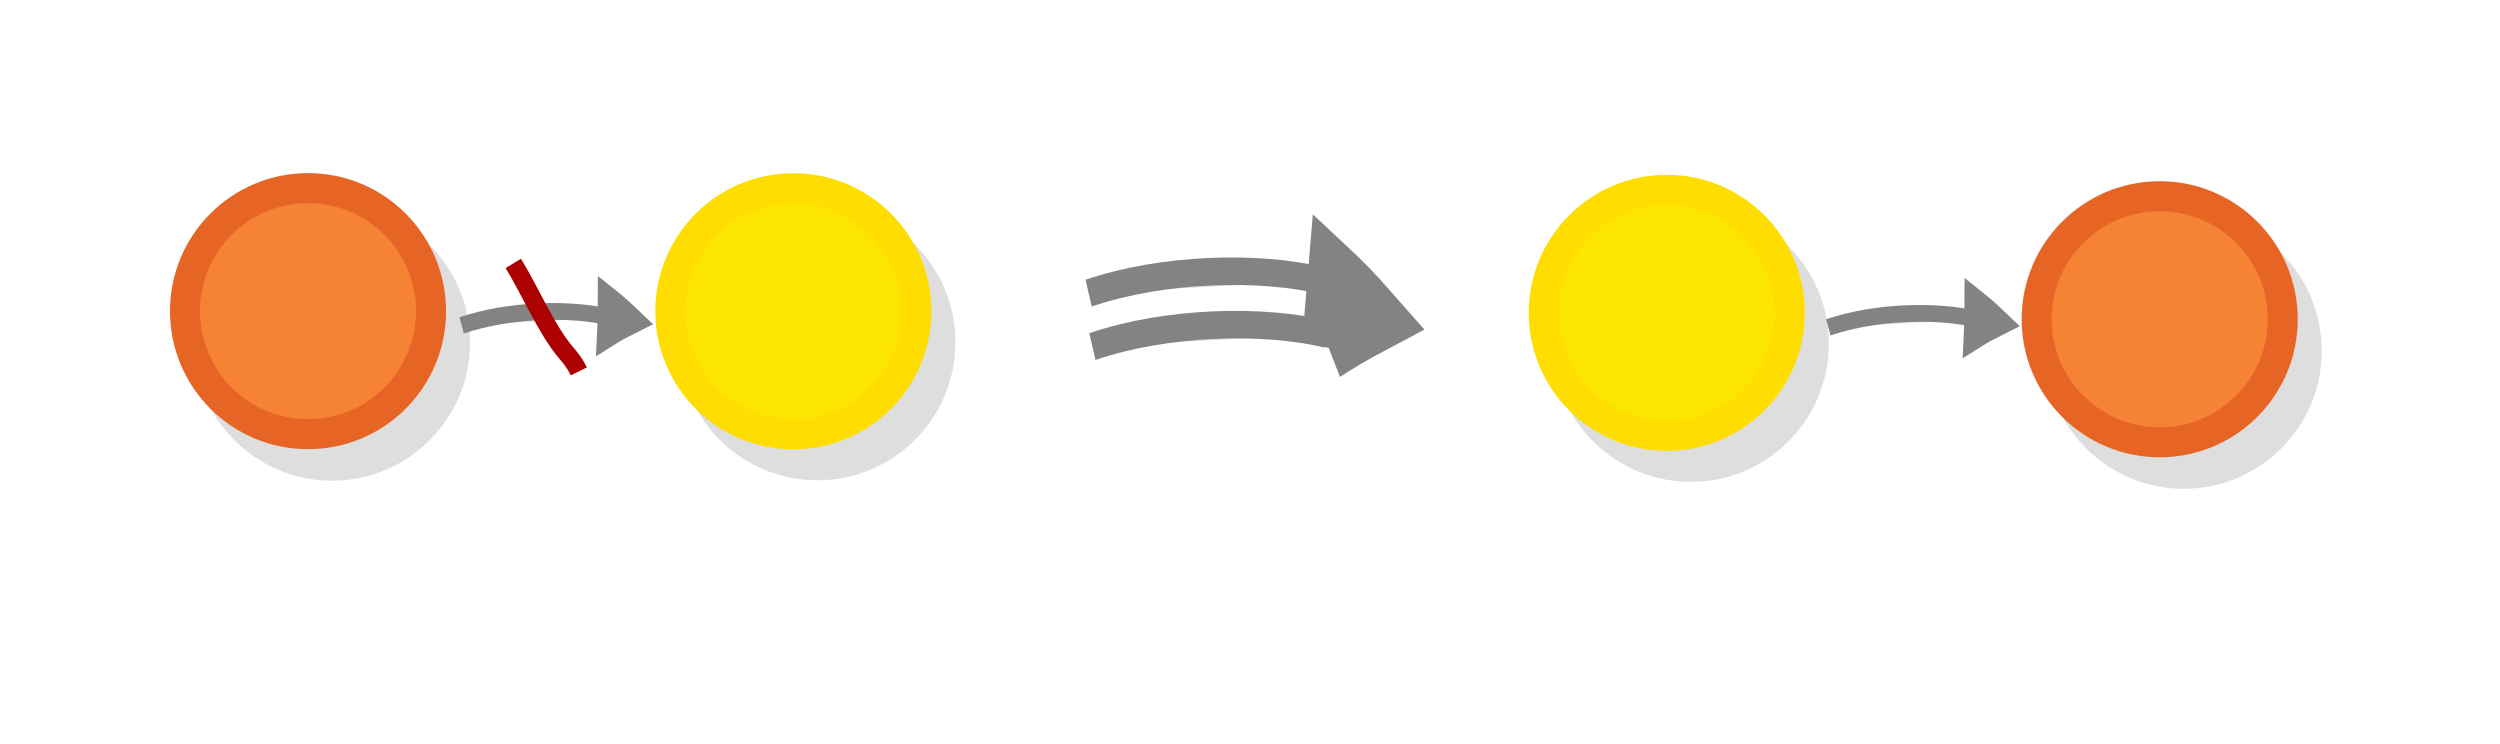
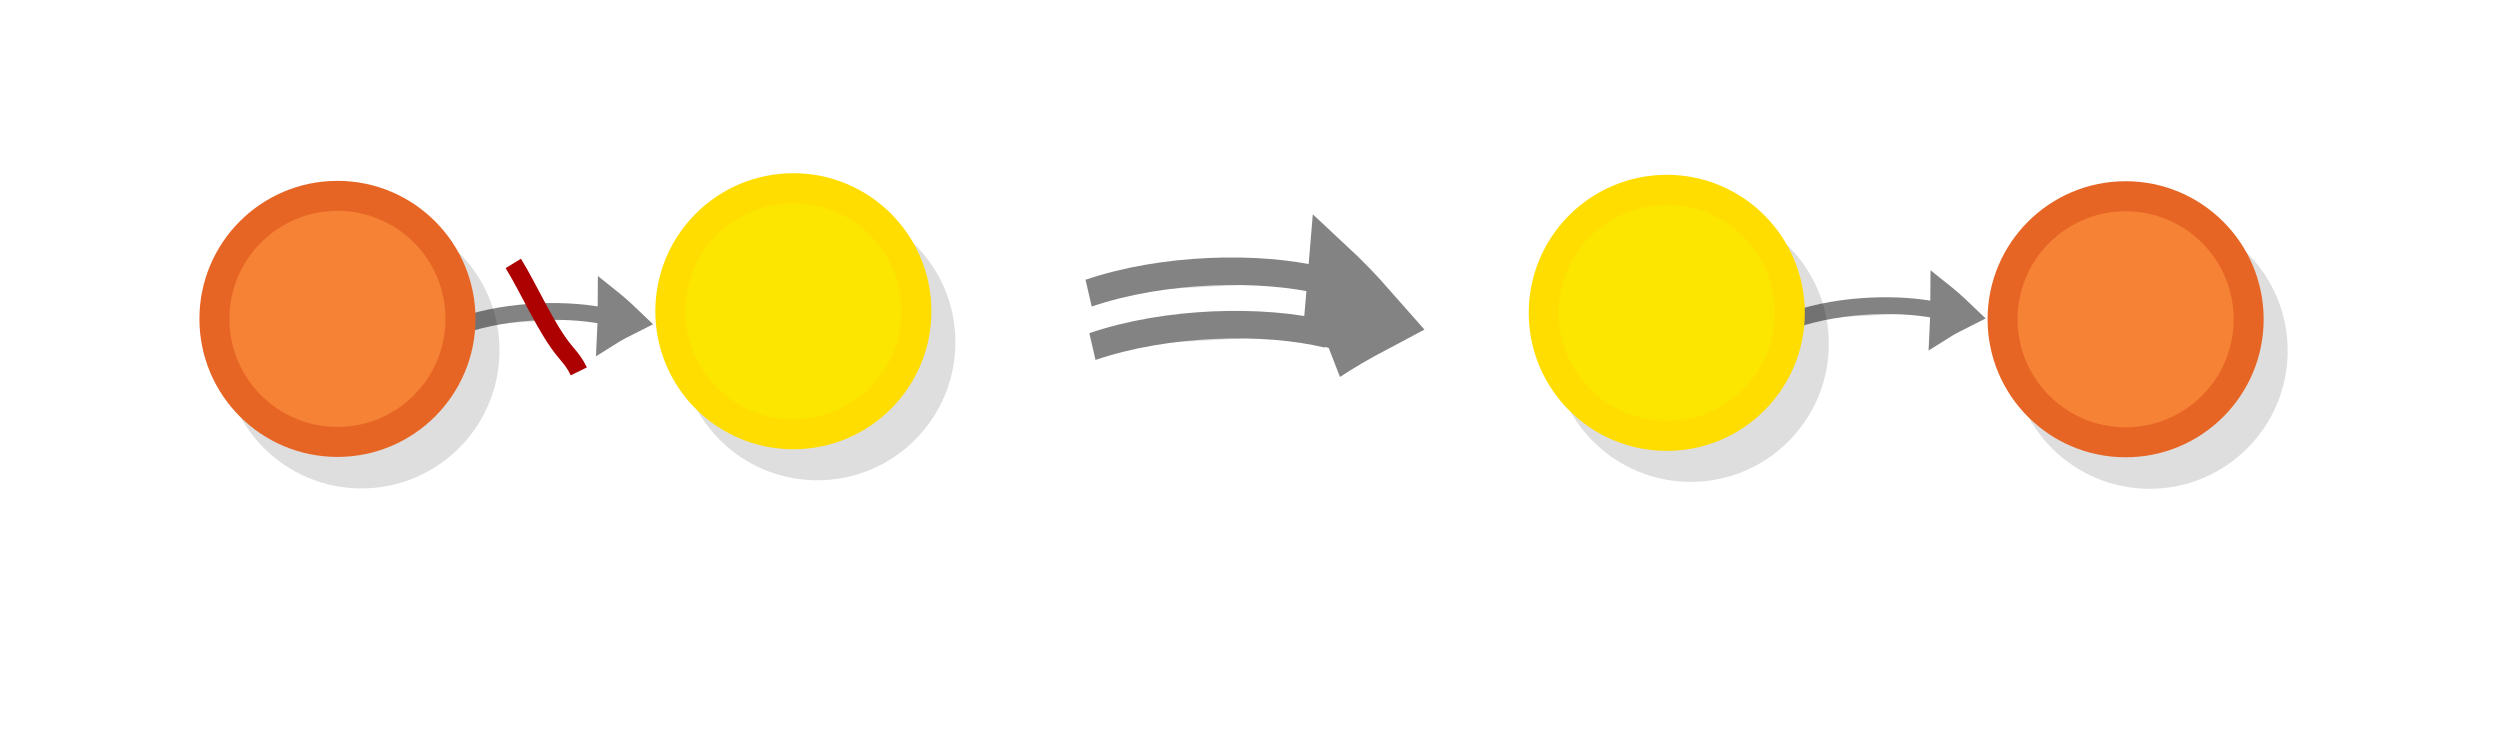
<svg xmlns="http://www.w3.org/2000/svg" viewBox="0 0 595.3 177" version="1.1" id="svg3397">
  <defs id="defs3401" />
-   <g style="display:inline;fill:#dddddd;stroke:#838383;stroke-width:6.389;stroke-miterlimit:10" id="g1482-7-0" transform="matrix(0.3291336,-0.00613048,0.03180803,0.4590675,363.9906,-25.23612)">
+   <g style="display:inline;fill:#dddddd;stroke:#838383;stroke-width:6.389;stroke-miterlimit:10" id="g1482-7-0" transform="matrix(0.3291336,-0.00613048,0.03180803,0.4590675,355.8761,-27.08032)">
    <path style="stroke-width:35.526" id="path1478-7-9" transform="matrix(0.4768,-0.02932,0.03214,0.42867,147.58,197.367)" d="m 315.1,101.79 c 10.682,-4.135 21.77,-7.738 33.127,-11.074 -8.518,-8.139 -17.577,-16.01 -27.178,-23.616 -2.04,12.119 -3.103,21.663 -5.949,34.69 z" />
    <path style="stroke-width:10.649;paint-order:markers fill stroke" id="path1480-1-3" transform="matrix(0.89574,0,0,0.81736,18.384,154.236)" d="m 197.036,89.49 c 39.237,-9.724 89.303,-9.828 120.462,-3.317" />
  </g>
  <g style="display:inline;fill:#dddddd;stroke:#838383;stroke-width:6.389;stroke-miterlimit:10" id="g1482-7-0-4" transform="matrix(0.3291336,-0.00613048,0.03180803,0.4590675,207.4845,-57.90347)">
    <path style="stroke-width:36.898" id="path1478-7-9-9" d="m 300.111,308.891 c 11.457,-5.059 23.316,-9.601 35.445,-13.89 -8.574,-7.716 -17.731,-15.117 -27.472,-22.203 -2.745,12.606 -4.334,22.493 -7.973,36.094 z" />
    <path style="stroke-width:14.277;paint-order:markers fill stroke" id="path1480-1-3-7" d="m 130.205,307.633 c 55.069,-12.453 125.336,-12.587 169.068,-4.248" />
    <path style="display:inline;fill:#dddddd;stroke:#838383;stroke-width:14.277;stroke-miterlimit:10;paint-order:markers fill stroke" id="path1480-1-3-7-9" d="M 130.147,279.927 C 185.216,267.474 255.483,267.341 299.215,275.679" />
  </g>
  <g id="g2605" transform="matrix(1.190933,0,0,1.190933,-103.2972,-26.406)">
    <circle cx="250.164" cy="90.603" r="24.6" id="circle3365" style="opacity:0.13;stroke:#000000;stroke-width:6;stroke-miterlimit:10" />
    <circle fill="#fce600" stroke="#ffdd00" cx="245.364" cy="84.403" r="24.6" id="circle3379" style="stroke-width:6;stroke-miterlimit:10" />
  </g>
-   <g id="g2601" transform="matrix(1.190933,0,0,1.190933,-103.2972,-26.406)">
-     <circle cx="153.124" cy="90.684" r="24.6" id="circle3371-9" style="opacity:0.13;stroke:#000000;stroke-width:6;stroke-miterlimit:10" />
-     <circle fill="#f58235" stroke="#e76524" cx="148.324" cy="84.384" r="24.6" id="circle3385-3" style="stroke-width:6;stroke-miterlimit:10" />
-   </g>
  <g id="g2605-6" transform="matrix(1.190933,0,0,1.190933,104.6804,-26.0238)">
    <circle cx="250.164" cy="90.603" r="24.6" id="circle3365-4" style="opacity:0.13;stroke:#000000;stroke-width:6;stroke-miterlimit:10" />
    <circle fill="#fce600" stroke="#ffdd00" cx="245.364" cy="84.403" r="24.6" id="circle3379-9" style="stroke-width:6;stroke-miterlimit:10" />
  </g>
-   <g id="g2601-9" transform="matrix(1.190933,0,0,1.190933,337.6244,-24.47456)">
+   <g id="g2601-9" transform="matrix(1.190933,0,0,1.190933,329.5099,-24.47456)">
    <circle cx="153.124" cy="90.684" r="24.6" id="circle3371-9-0" style="opacity:0.13;stroke:#000000;stroke-width:6;stroke-miterlimit:10" />
-     <circle fill="#f58235" stroke="#e76524" cx="148.324" cy="84.384" r="24.6" id="circle3385-3-8" style="stroke-width:6;stroke-miterlimit:10" />
+     <circle cx="148.324" cy="84.384" r="24.6" id="circle3385-3-8" style="fill:#f58235;stroke:#e76524;stroke-width:6;stroke-miterlimit:10" />
  </g>
  <g style="display:inline;fill:#dddddd;stroke:#838383;stroke-width:6.389;stroke-miterlimit:10" id="g1482-7-0-1" transform="matrix(0.3291336,-0.00613048,0.03180803,0.4590675,38.55325,-25.70032)">
    <path style="stroke-width:35.526" id="path1478-7-9-7" transform="matrix(0.4768,-0.02932,0.03214,0.42867,147.58,197.367)" d="m 315.1,101.79 c 10.682,-4.135 21.77,-7.738 33.127,-11.074 -8.518,-8.139 -17.577,-16.01 -27.178,-23.616 -2.04,12.119 -3.103,21.663 -5.949,34.69 z" />
    <path style="stroke-width:10.649;paint-order:markers fill stroke" id="path1480-1-3-1" transform="matrix(0.89574,0,0,0.81736,18.384,154.236)" d="m 197.036,89.49 c 39.237,-9.724 89.303,-9.828 120.462,-3.317" />
  </g>
+   <g id="g2601" transform="matrix(1.190933,0,0,1.190933,-96.28921,-24.5618)">
+     <circle cx="153.124" cy="90.684" r="24.6" id="circle3371-9" style="opacity:0.13;stroke:#000000;stroke-width:6;stroke-miterlimit:10" />
+     <circle cx="148.324" cy="84.384" r="24.6" id="circle3385-3" style="fill:#f58235;stroke:#e76524;stroke-width:6;stroke-miterlimit:10" />
+   </g>
  <path style="fill:none;stroke:#ad0000;stroke-width:4.28;stroke-linecap:butt;stroke-linejoin:miter;stroke-miterlimit:4;stroke-dasharray:none;stroke-opacity:1" d="m 122.226,62.726 c 4.124,6.745 7.847,15.654 12.448,21.127 1.226,1.458 2.093,2.407 3.157,4.575" id="path2323-7-3" />
</svg>
